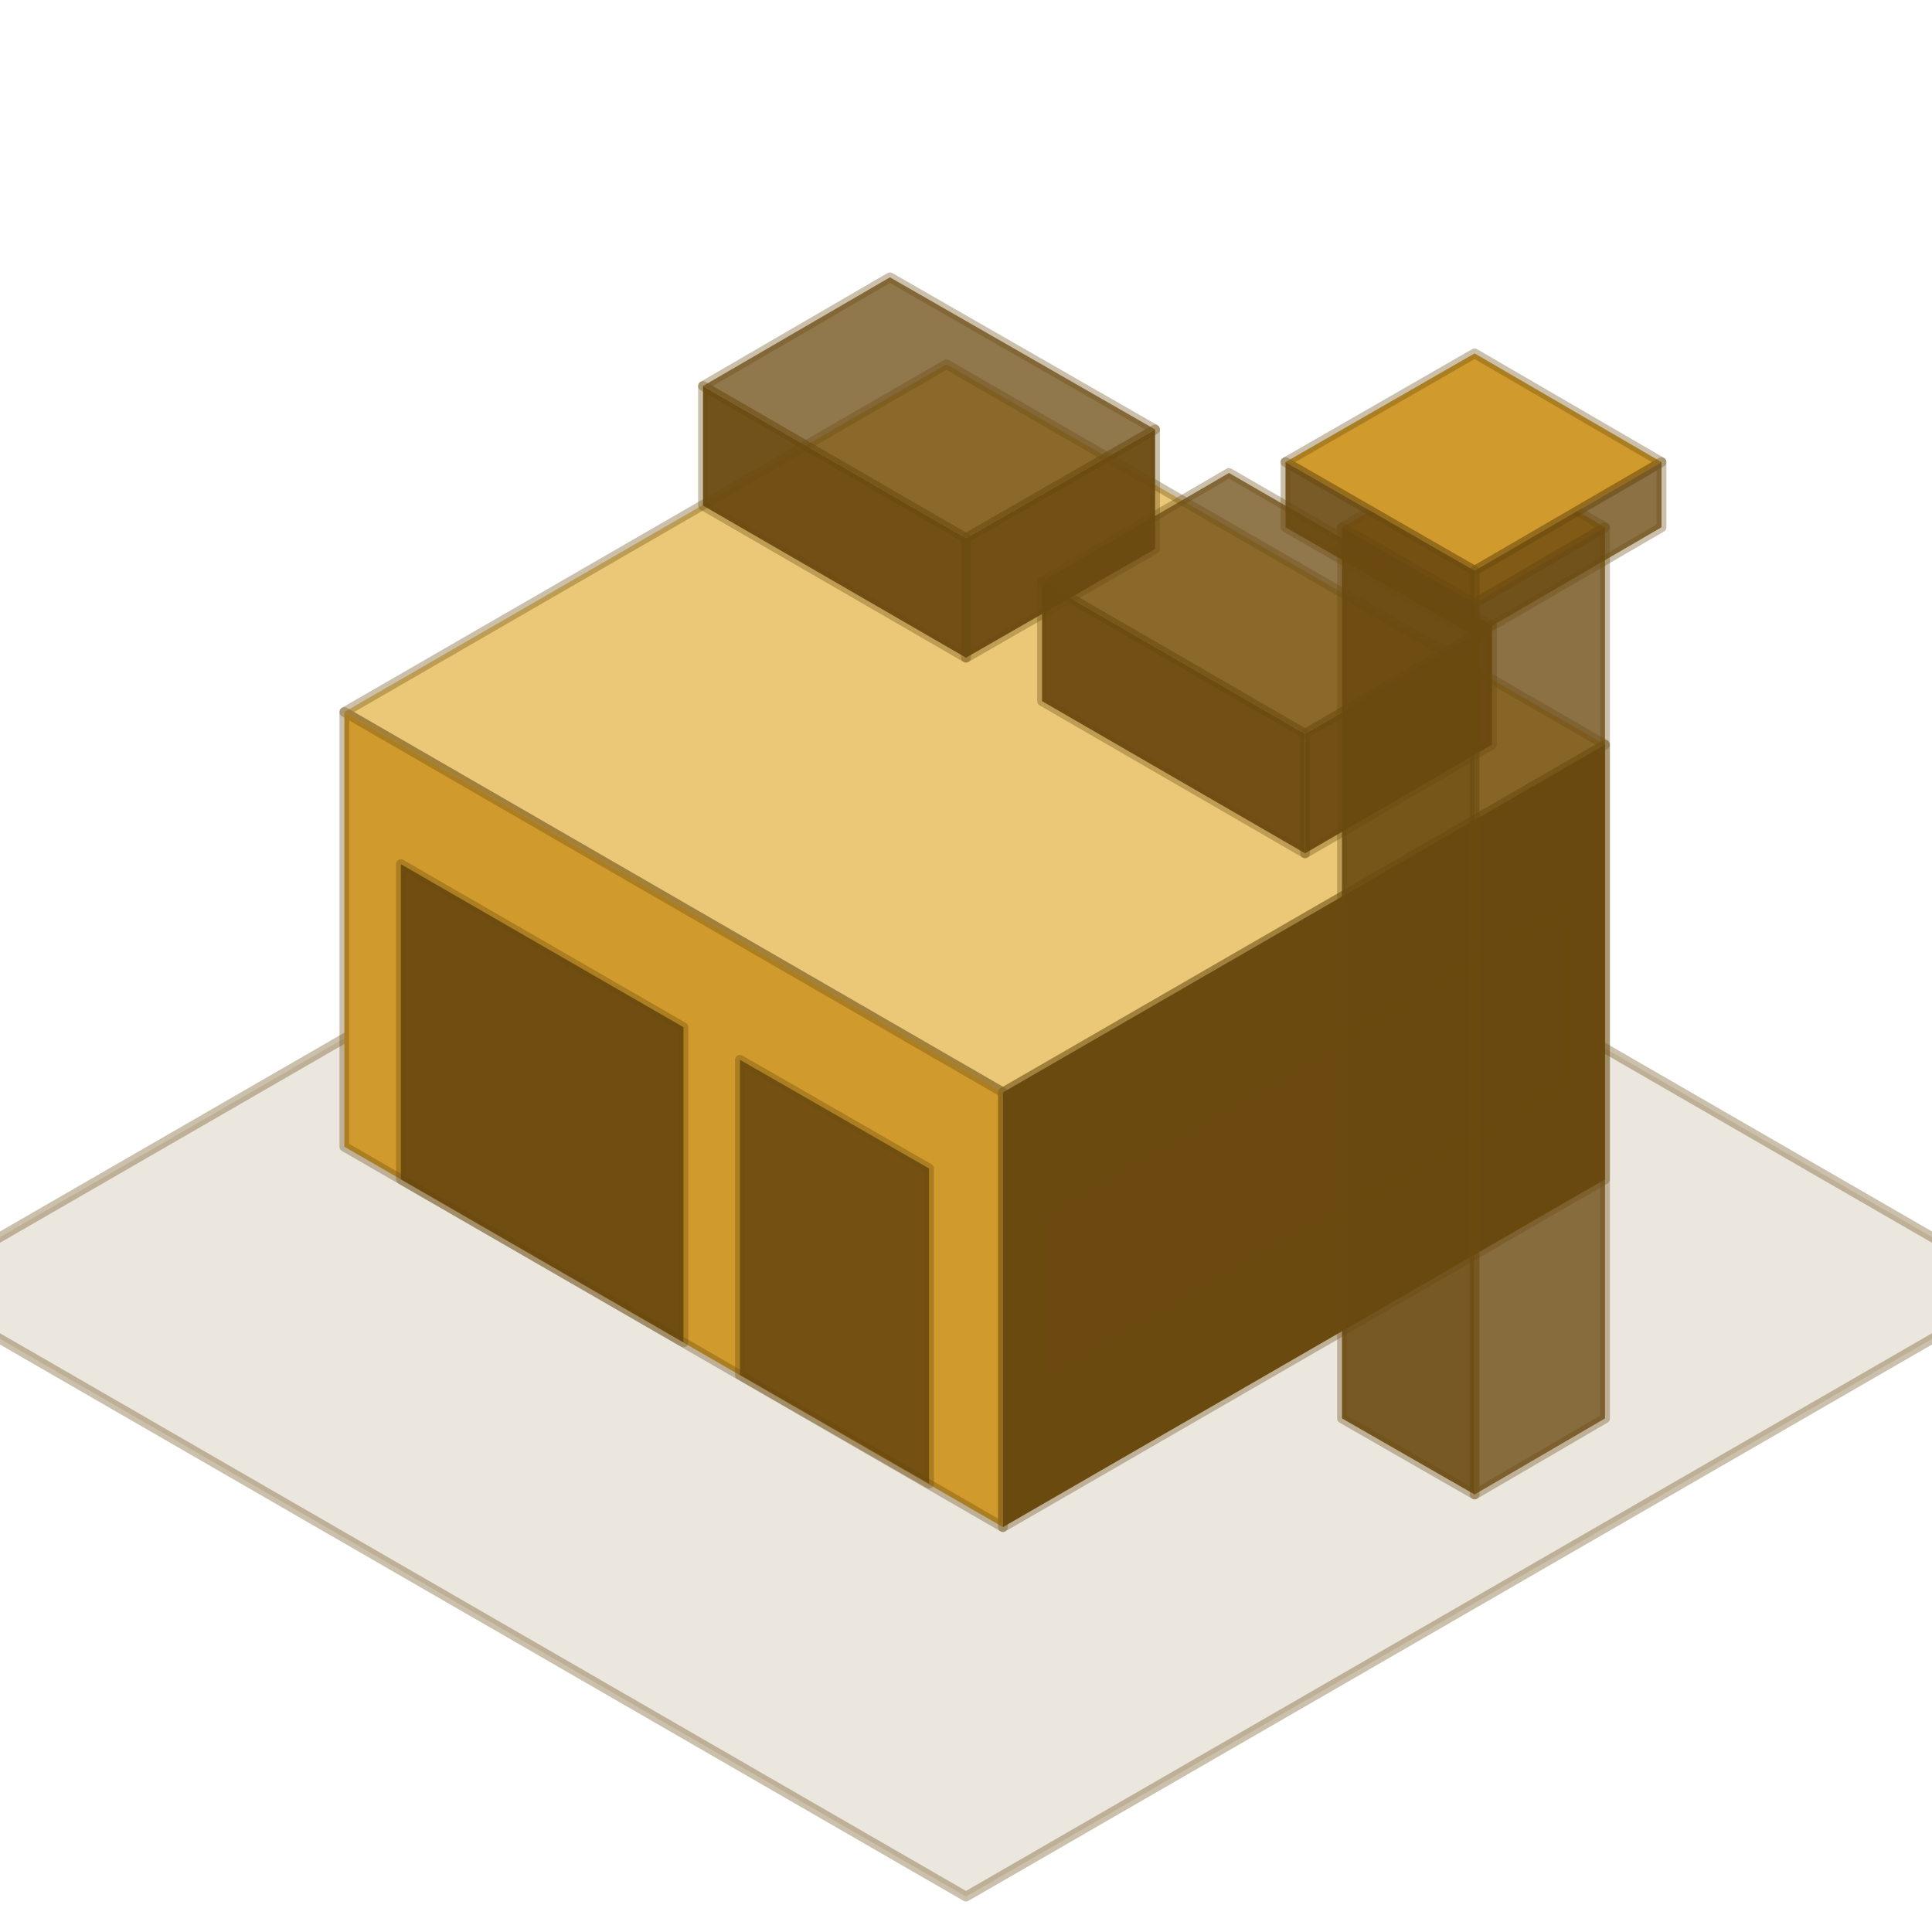
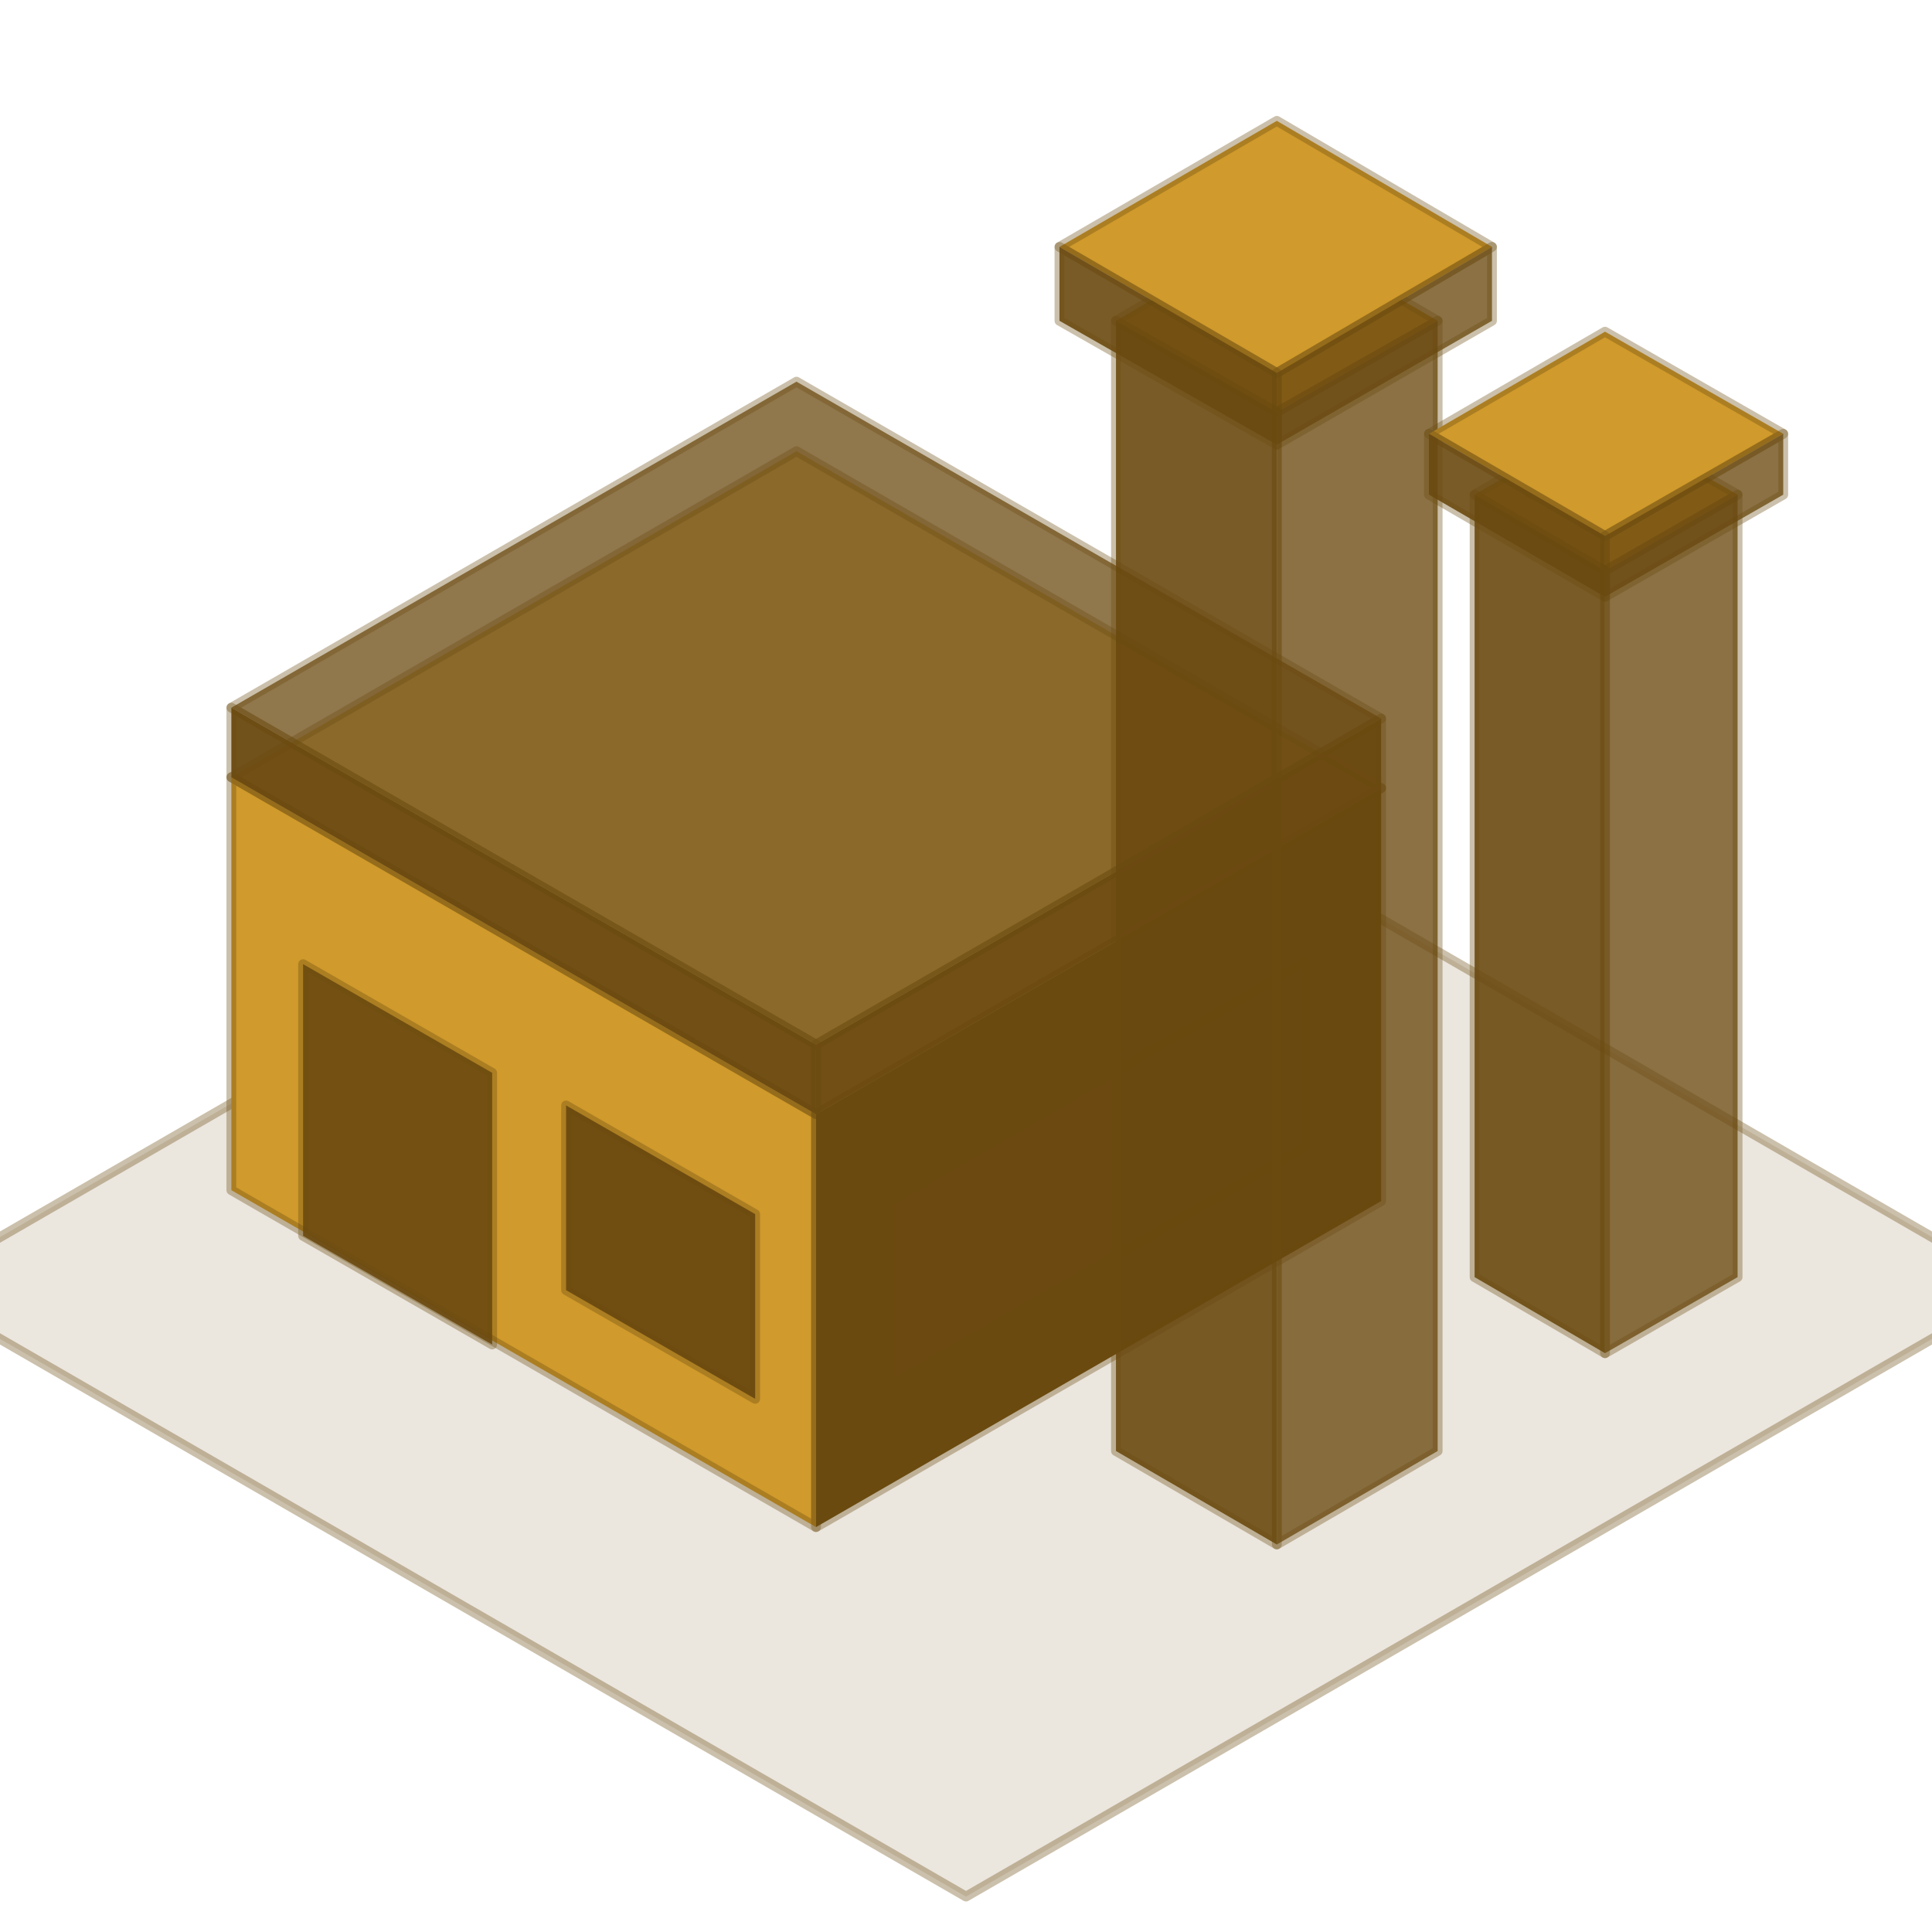
<svg xmlns="http://www.w3.org/2000/svg" viewBox="0 0 48 48" width="48" height="48" role="img" aria-label="Industrial">
  <g transform="translate(24 32) scale(5.4)" stroke="#6b4a10" stroke-opacity="0.35" stroke-width="0.045" stroke-linejoin="round">
    <path d="M0.00 -2.80L4.85 0.00L0.00 2.80L-4.85 0.00Z" fill="#6b4a10" fill-opacity="0.14" />
-     <path d="M-0.09 -4.25L2.94 -2.50L0.17 -0.90L-2.86 -2.65Z" fill="#eac878" fill-opacity="1" />
-     <path d="M-2.86 -0.65L0.17 1.10L0.17 -0.90L-2.86 -2.65Z" fill="#d09a2c" fill-opacity="1" />
-     <path d="M0.17 1.10L2.94 -0.50L2.94 -2.50L0.17 -0.90Z" fill="#6b4a10" fill-opacity="1" />
-     <path d="M-2.60 -0.50L-1.30 0.25L-1.30 -1.20L-2.60 -1.95Z" fill="#6b4a10" fill-opacity="0.95" />
-     <path d="M-1.04 0.40L-0.17 0.90L-0.17 -0.55L-1.04 -1.05Z" fill="#6b4a10" fill-opacity="0.9" />
-     <path d="M0.35 0.45L2.77 -0.95L2.77 -1.75L0.35 -0.35Z" fill="#6b4a10" fill-opacity="0.95" />
-     <path d="M-0.35 -4.65L0.87 -3.95L0.00 -3.45L-1.21 -4.15Z" fill="#6b4a10" fill-opacity="0.75" />
-     <path d="M-1.21 -3.60L0.00 -2.90L0.00 -3.45L-1.21 -4.15Z" fill="#6b4a10" fill-opacity="0.95" />
-     <path d="M0.00 -2.90L0.87 -3.40L0.87 -3.95L0.00 -3.45Z" fill="#6b4a10" fill-opacity="0.95" />
-     <path d="M1.21 -3.75L2.42 -3.05L1.56 -2.55L0.35 -3.25Z" fill="#6b4a10" fill-opacity="0.75" />
-     <path d="M0.35 -2.70L1.56 -2.00L1.56 -2.55L0.35 -3.25Z" fill="#6b4a10" fill-opacity="0.95" />
-     <path d="M1.56 -2.00L2.42 -2.50L2.42 -3.05L1.56 -2.55Z" fill="#6b4a10" fill-opacity="0.95" />
-     <path d="M2.34 -3.85L2.94 -3.50L2.34 -3.15L1.73 -3.50Z" fill="#d09a2c" fill-opacity="1" />
-     <path d="M1.73 0.60L2.34 0.95L2.34 -3.15L1.73 -3.50Z" fill="#6b4a10" fill-opacity="0.9" />
-     <path d="M2.34 0.95L2.94 0.60L2.94 -3.50L2.34 -3.15Z" fill="#6b4a10" fill-opacity="0.78" />
-     <path d="M2.34 -4.30L3.20 -3.80L2.34 -3.30L1.47 -3.80Z" fill="#d09a2c" fill-opacity="1" />
-     <path d="M1.47 -3.50L2.34 -3.00L2.34 -3.30L1.47 -3.80Z" fill="#6b4a10" fill-opacity="0.9" />
-     <path d="M2.34 -3.00L3.20 -3.50L3.20 -3.80L2.34 -3.30Z" fill="#6b4a10" fill-opacity="0.78" />
+     <path d="M-0.78 -3.85L1.91 -2.30L-0.69 -0.80L-3.38 -2.35Z" fill="#eac878" fill-opacity="1" />
+     <path d="M-3.38 -0.45L-0.69 1.10L-0.69 -0.80L-3.38 -2.35Z" fill="#d09a2c" fill-opacity="1" />
+     <path d="M-0.69 1.10L1.91 -0.40L1.91 -2.30L-0.69 -0.80Z" fill="#6b4a10" fill-opacity="1" />
+     <path d="M-0.78 -4.17L1.91 -2.62L-0.69 -1.12L-3.38 -2.67Z" fill="#6b4a10" fill-opacity="0.75" />
+     <path d="M-3.38 -2.35L-0.69 -0.80L-0.69 -1.12L-3.38 -2.67Z" fill="#6b4a10" fill-opacity="0.95" />
+     <path d="M-0.69 -0.80L1.91 -2.30L1.91 -2.62L-0.69 -1.12Z" fill="#6b4a10" fill-opacity="0.95" />
+     <path d="M-3.05 -0.24L-2.18 0.26L-2.18 -0.99L-3.05 -1.49Z" fill="#6b4a10" fill-opacity="0.9" />
+     <path d="M-1.84 0.01L-0.97 0.51L-0.97 -0.34L-1.84 -0.84Z" fill="#6b4a10" fill-opacity="0.95" />
+     <path d="M-0.35 0.45L1.56 -0.65L1.56 -1.50L-0.35 -0.40Z" fill="#6b4a10" fill-opacity="0.95" />
+     <path d="M1.43 -4.88L2.17 -4.45L1.43 -4.03L0.69 -4.45Z" fill="#d09a2c" fill-opacity="1" />
+     <path d="M0.69 0.75L1.43 1.18L1.43 -4.03L0.69 -4.45Z" fill="#6b4a10" fill-opacity="0.9" />
+     <path d="M1.43 1.18L2.17 0.75L2.17 -4.45L1.43 -4.03Z" fill="#6b4a10" fill-opacity="0.78" />
+     <path d="M1.43 -5.37L2.42 -4.79L1.43 -4.21L0.43 -4.79Z" fill="#d09a2c" fill-opacity="1" />
+     <path d="M0.43 -4.45L1.43 -3.88L1.43 -4.21L0.43 -4.79Z" fill="#6b4a10" fill-opacity="0.9" />
+     <path d="M1.43 -3.88L2.42 -4.45L2.42 -4.79L1.43 -4.21Z" fill="#6b4a10" fill-opacity="0.78" />
+     <path d="M2.94 -4.00L3.55 -3.65L2.94 -3.30L2.34 -3.65Z" fill="#d09a2c" fill-opacity="1" />
+     <path d="M2.34 -0.05L2.94 0.30L2.94 -3.30L2.34 -3.65Z" fill="#6b4a10" fill-opacity="0.9" />
+     <path d="M2.94 0.30L3.55 -0.05L3.55 -3.65L2.94 -3.30Z" fill="#6b4a10" fill-opacity="0.78" />
+     <path d="M2.94 -4.40L3.76 -3.93L2.94 -3.46L2.13 -3.93Z" fill="#d09a2c" fill-opacity="1" />
+     <path d="M2.13 -3.65L2.94 -3.18L2.94 -3.46L2.13 -3.93Z" fill="#6b4a10" fill-opacity="0.9" />
+     <path d="M2.94 -3.18L3.76 -3.65L3.76 -3.93L2.94 -3.46Z" fill="#6b4a10" fill-opacity="0.78" />
  </g>
</svg>
